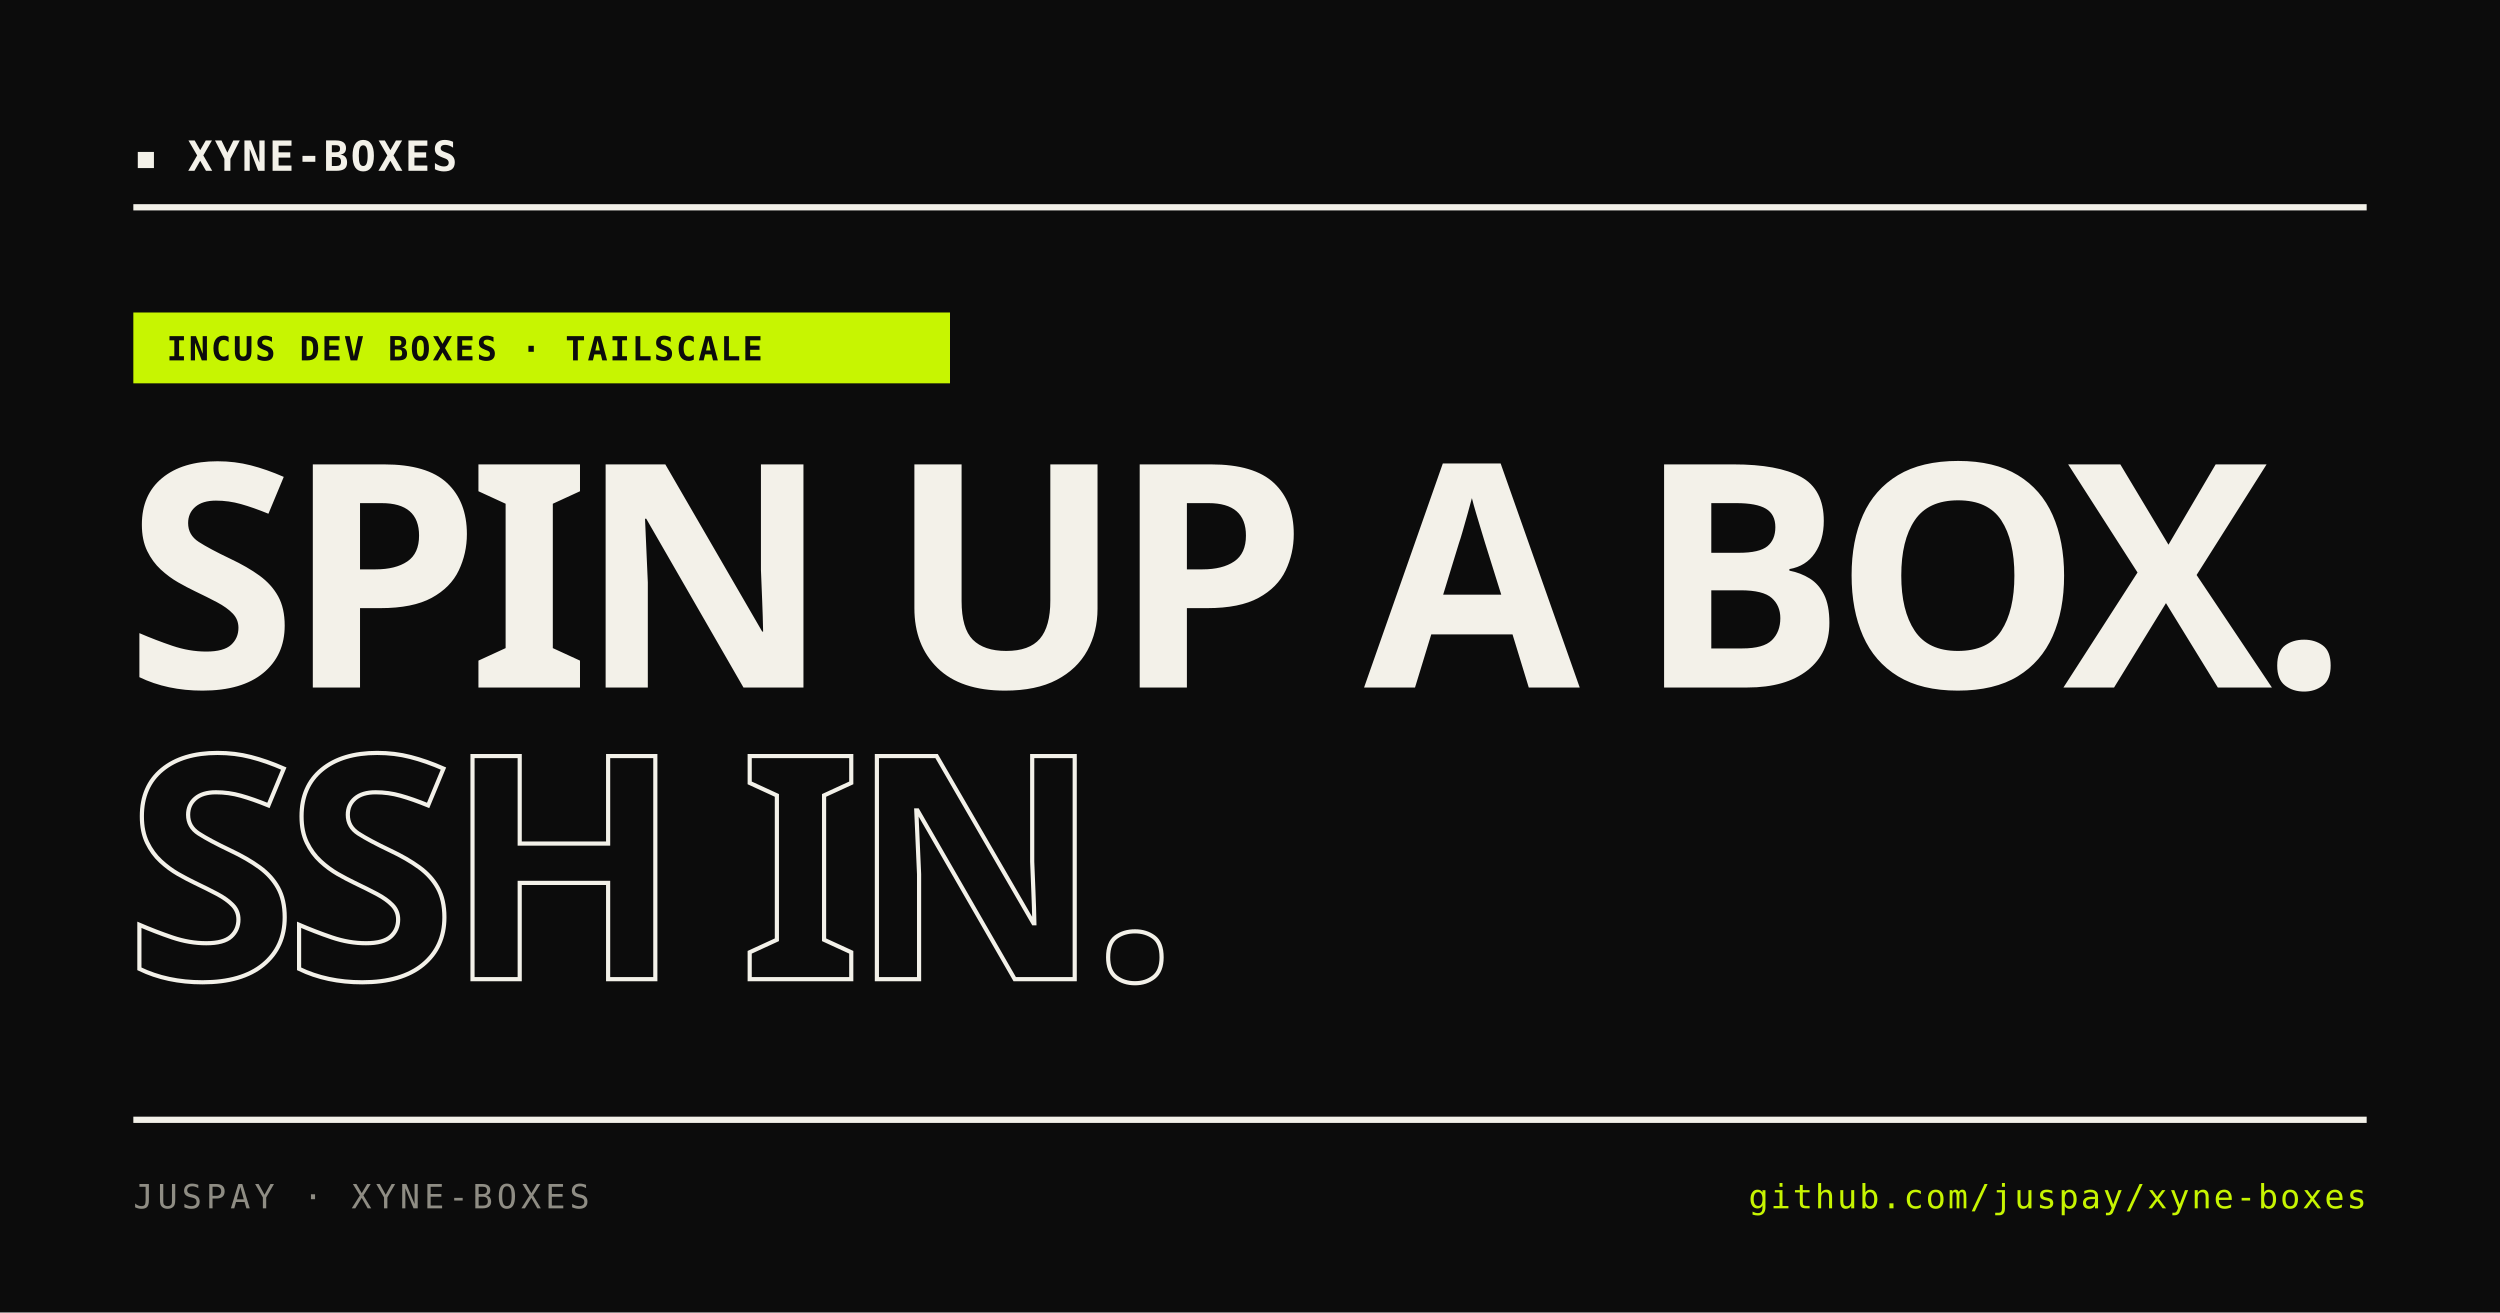
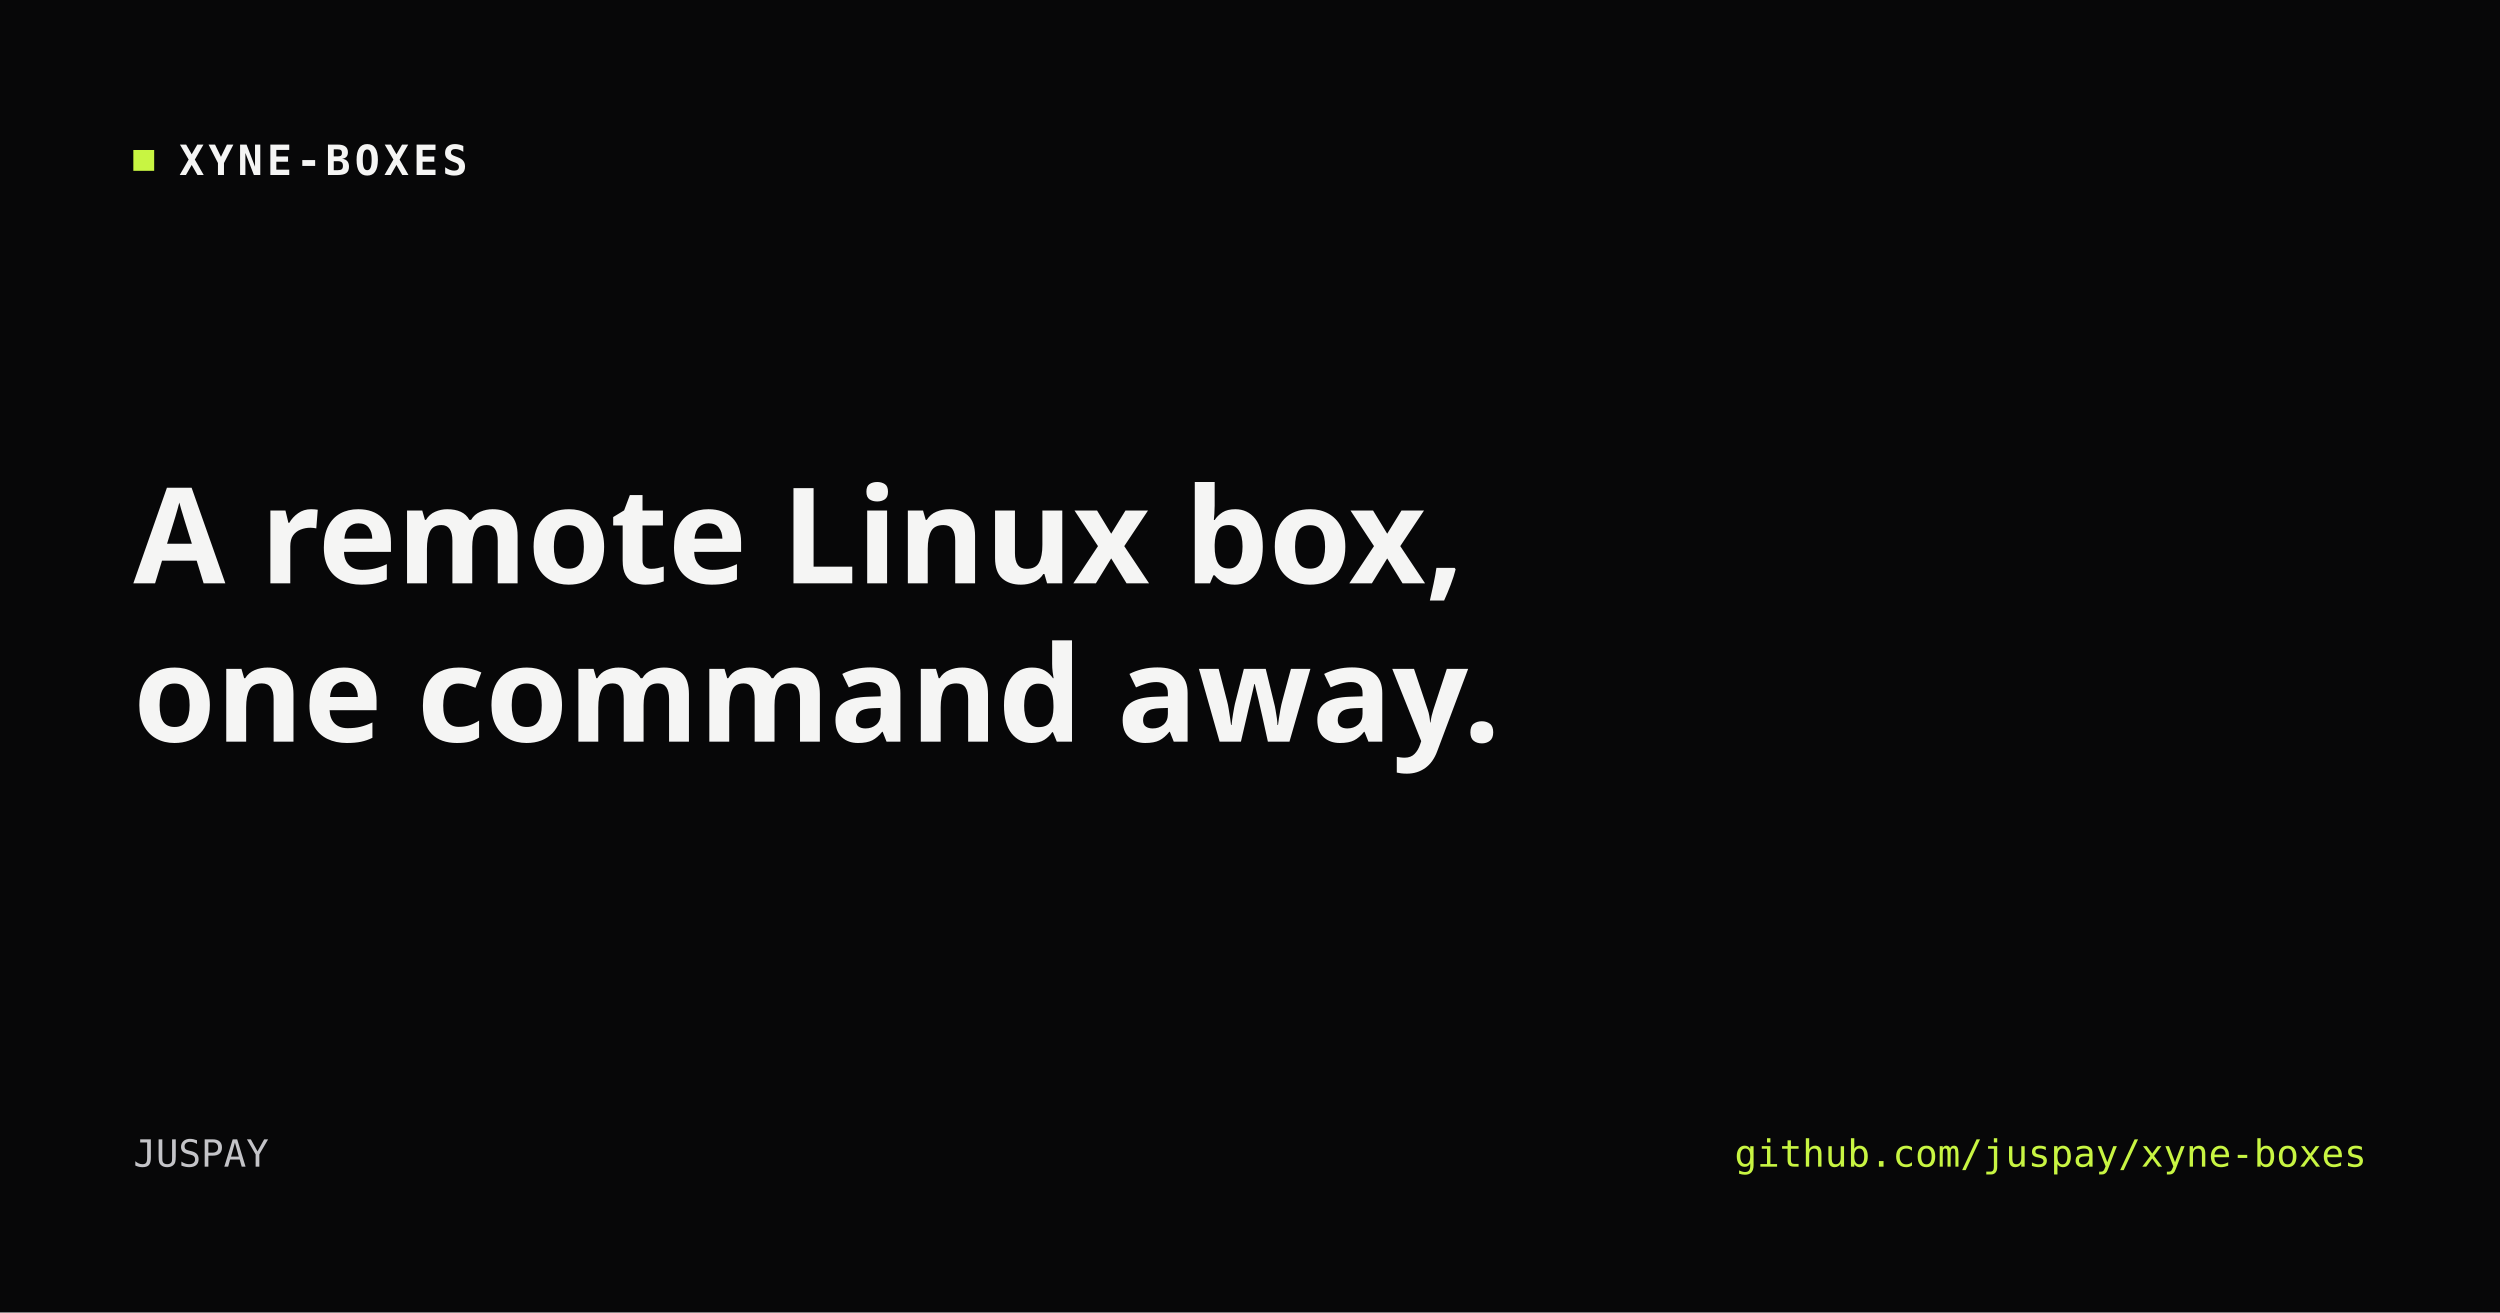
- <svg xmlns="http://www.w3.org/2000/svg" viewBox="0 0 1200 630" width="1200" height="630" role="img" aria-label="xyne-boxes — spin up a box, SSH in">
-   <rect width="1200" height="630" fill="#0c0c0c" />
-   <text x="64" y="82" font-family="'JetBrains Mono', ui-monospace, Menlo, monospace" font-size="20" font-weight="700" letter-spacing="1" fill="#f3f1e9">▪ XYNE-BOXES</text>
-   <rect x="64" y="98" width="1072" height="3" fill="#f3f1e9" />
-   <rect x="64" y="150" width="392" height="34" fill="#c7f501" />
-   <text x="80" y="173" font-family="'JetBrains Mono', ui-monospace, Menlo, monospace" font-size="16" font-weight="700" letter-spacing="1" fill="#0c0c0c">INCUS DEV BOXES · TAILSCALE</text>
-   <text x="60" y="330" font-family="'Space Grotesk', system-ui, sans-serif" font-size="150" font-weight="700" letter-spacing="-6" fill="#f3f1e9">SPIN UP A BOX.</text>
-   <text x="60" y="470" font-family="'Space Grotesk', system-ui, sans-serif" font-size="150" font-weight="700" letter-spacing="-6" fill="none" stroke="#f3f1e9" stroke-width="2">SSH IN.</text>
-   <rect x="64" y="536" width="1072" height="3" fill="#f3f1e9" />
-   <text x="64" y="580" font-family="'JetBrains Mono', ui-monospace, Menlo, monospace" font-size="16" letter-spacing="2" fill="#8f8d84">JUSPAY · XYNE-BOXES</text>
-   <text x="1136" y="580" text-anchor="end" font-family="'JetBrains Mono', ui-monospace, Menlo, monospace" font-size="16" letter-spacing="1" fill="#c7f501">github.com/juspay/xyne-boxes</text>
+ <svg xmlns="http://www.w3.org/2000/svg" viewBox="0 0 1200 630" width="1200" height="630" role="img" aria-label="xyne-boxes — a remote Linux box, one command away">
+   <rect width="1200" height="630" fill="#070708" />
+   <rect x="64" y="72" width="10" height="10" fill="#c8f542" />
+   <text x="86" y="84" font-family="'IBM Plex Mono', ui-monospace, Menlo, monospace" font-size="20" font-weight="600" letter-spacing="2" fill="#f5f5f4">XYNE-BOXES</text>
+   <text x="64" y="280" font-family="Outfit, system-ui, sans-serif" font-size="64" font-weight="650" fill="#f5f5f4">A remote Linux box,</text>
+   <text x="64" y="356" font-family="Outfit, system-ui, sans-serif" font-size="64" font-weight="650" fill="#f5f5f4">one command away.</text>
+   <text x="64" y="560" font-family="'IBM Plex Mono', ui-monospace, Menlo, monospace" font-size="18" fill="#c4c4c8">JUSPAY</text>
+   <text x="1136" y="560" text-anchor="end" font-family="'IBM Plex Mono', ui-monospace, Menlo, monospace" font-size="18" fill="#c8f542">github.com/juspay/xyne-boxes</text>
</svg>
